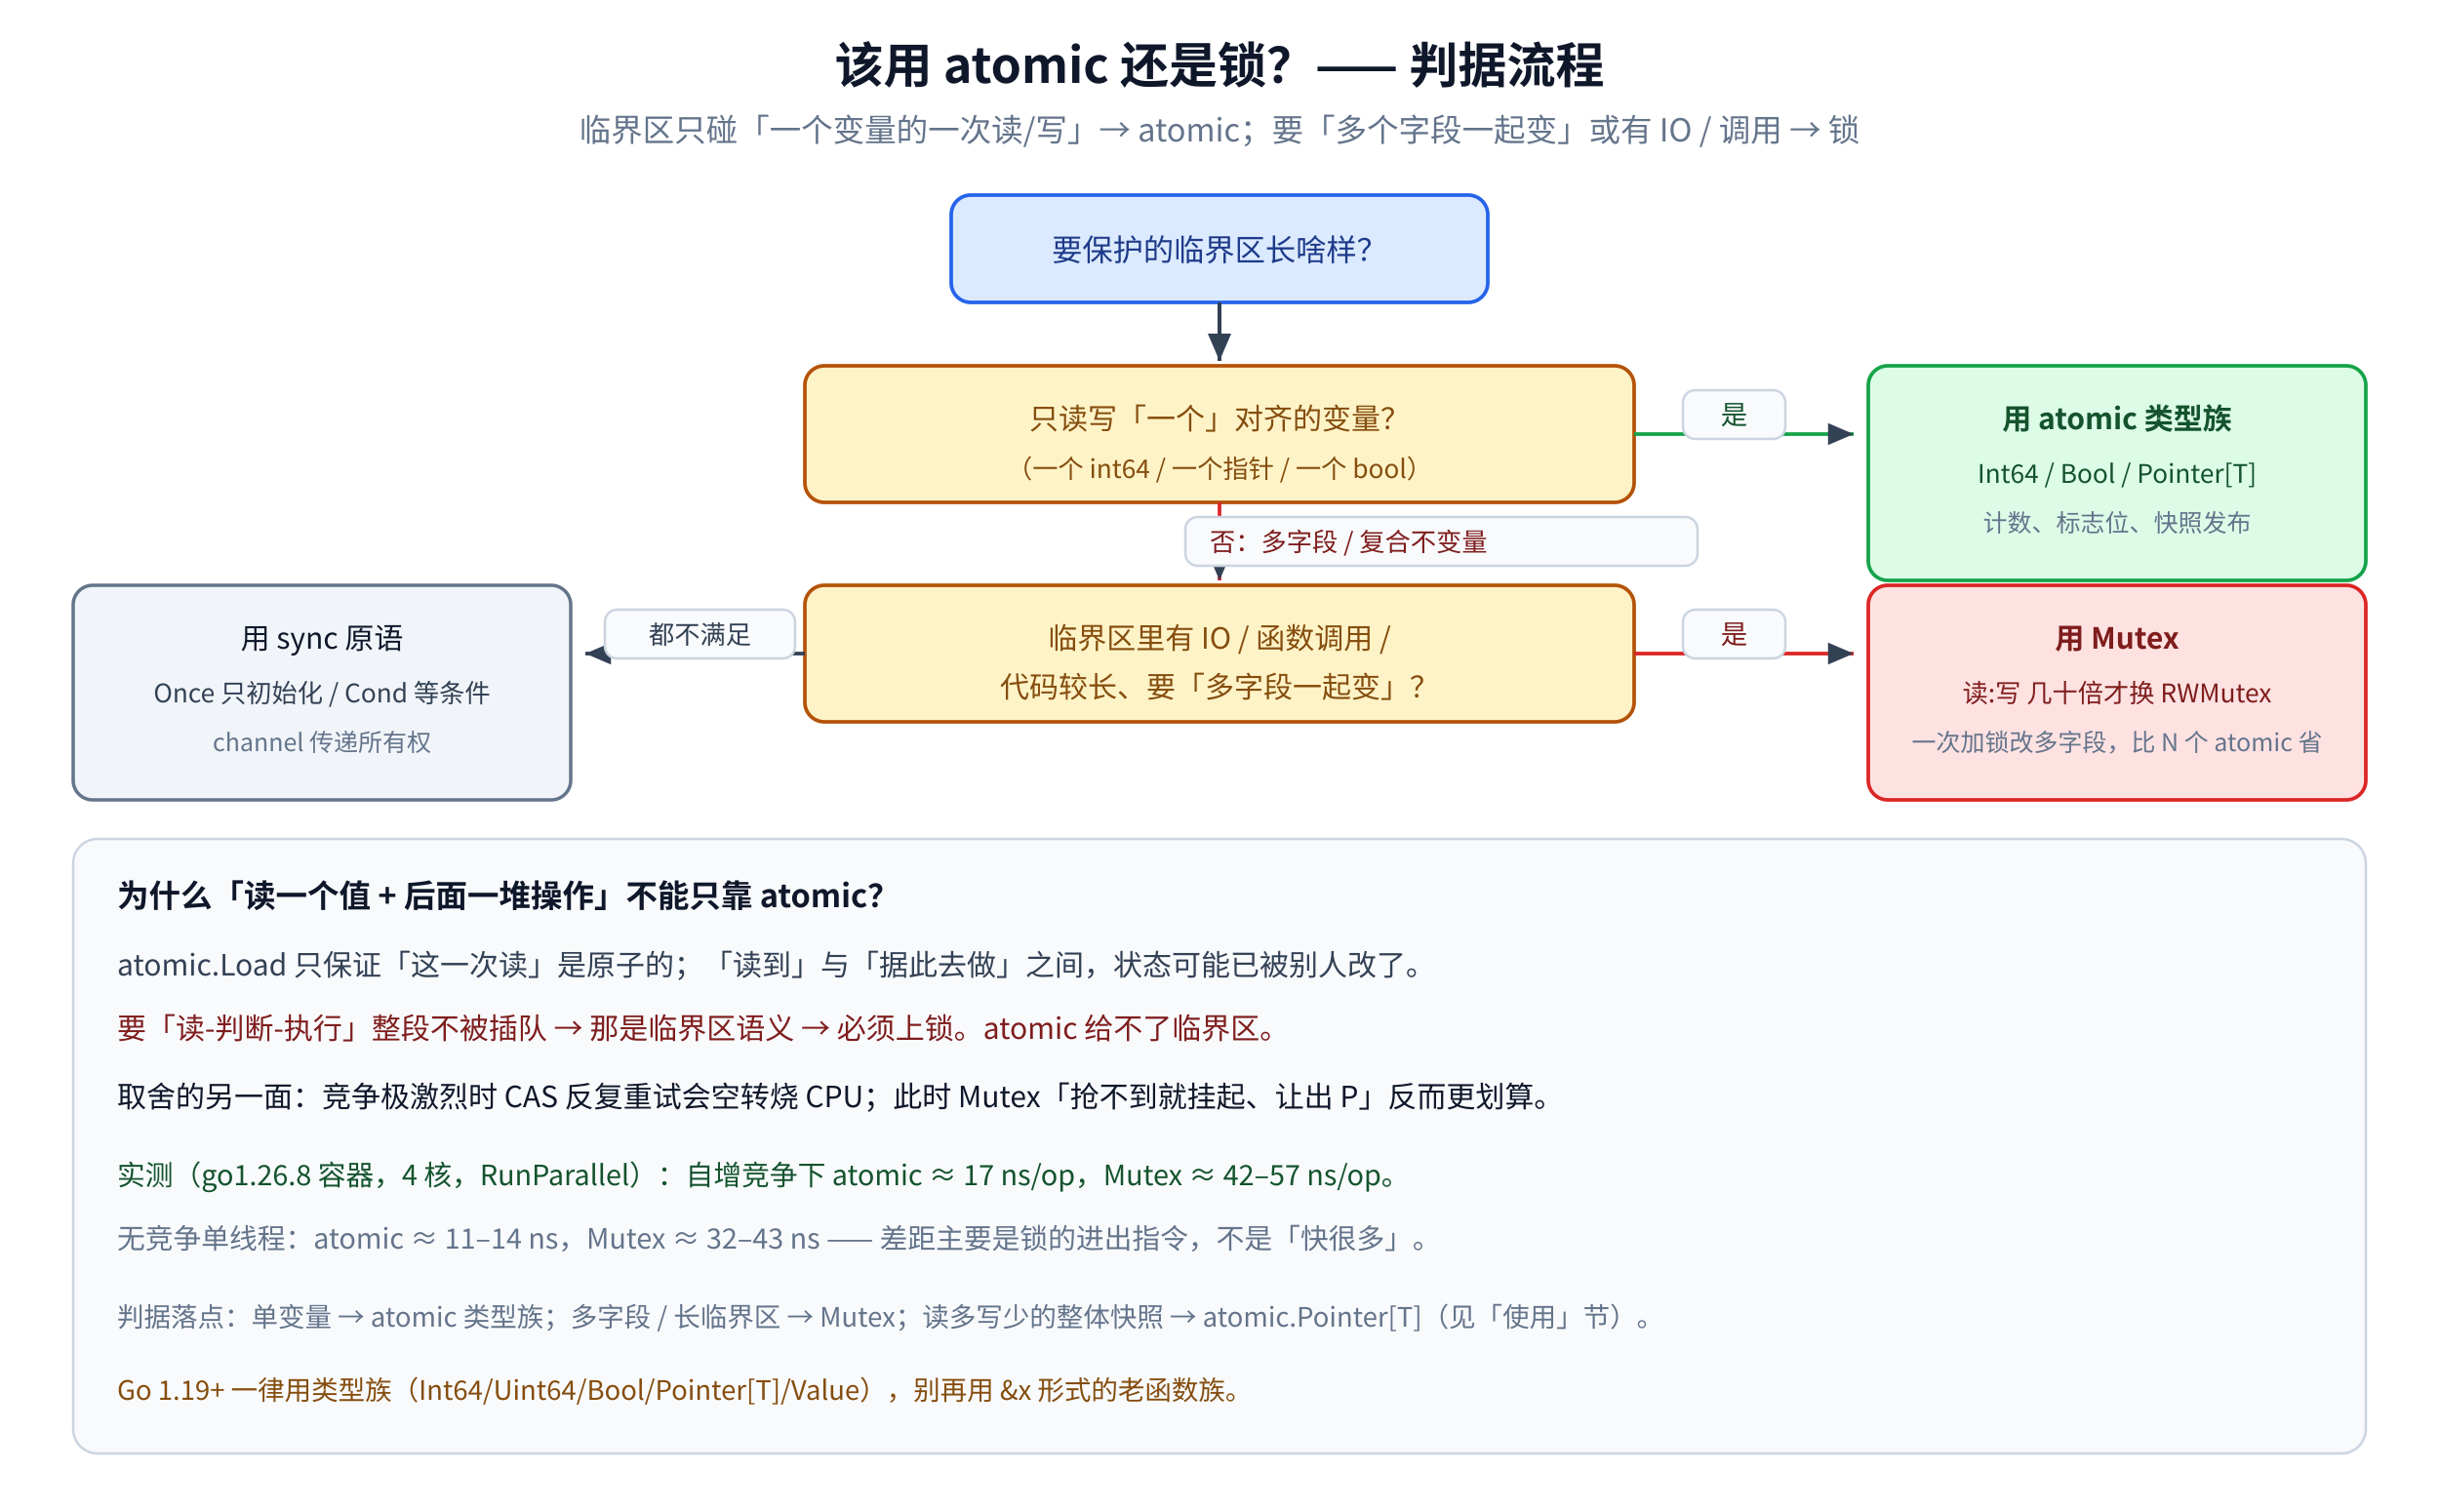
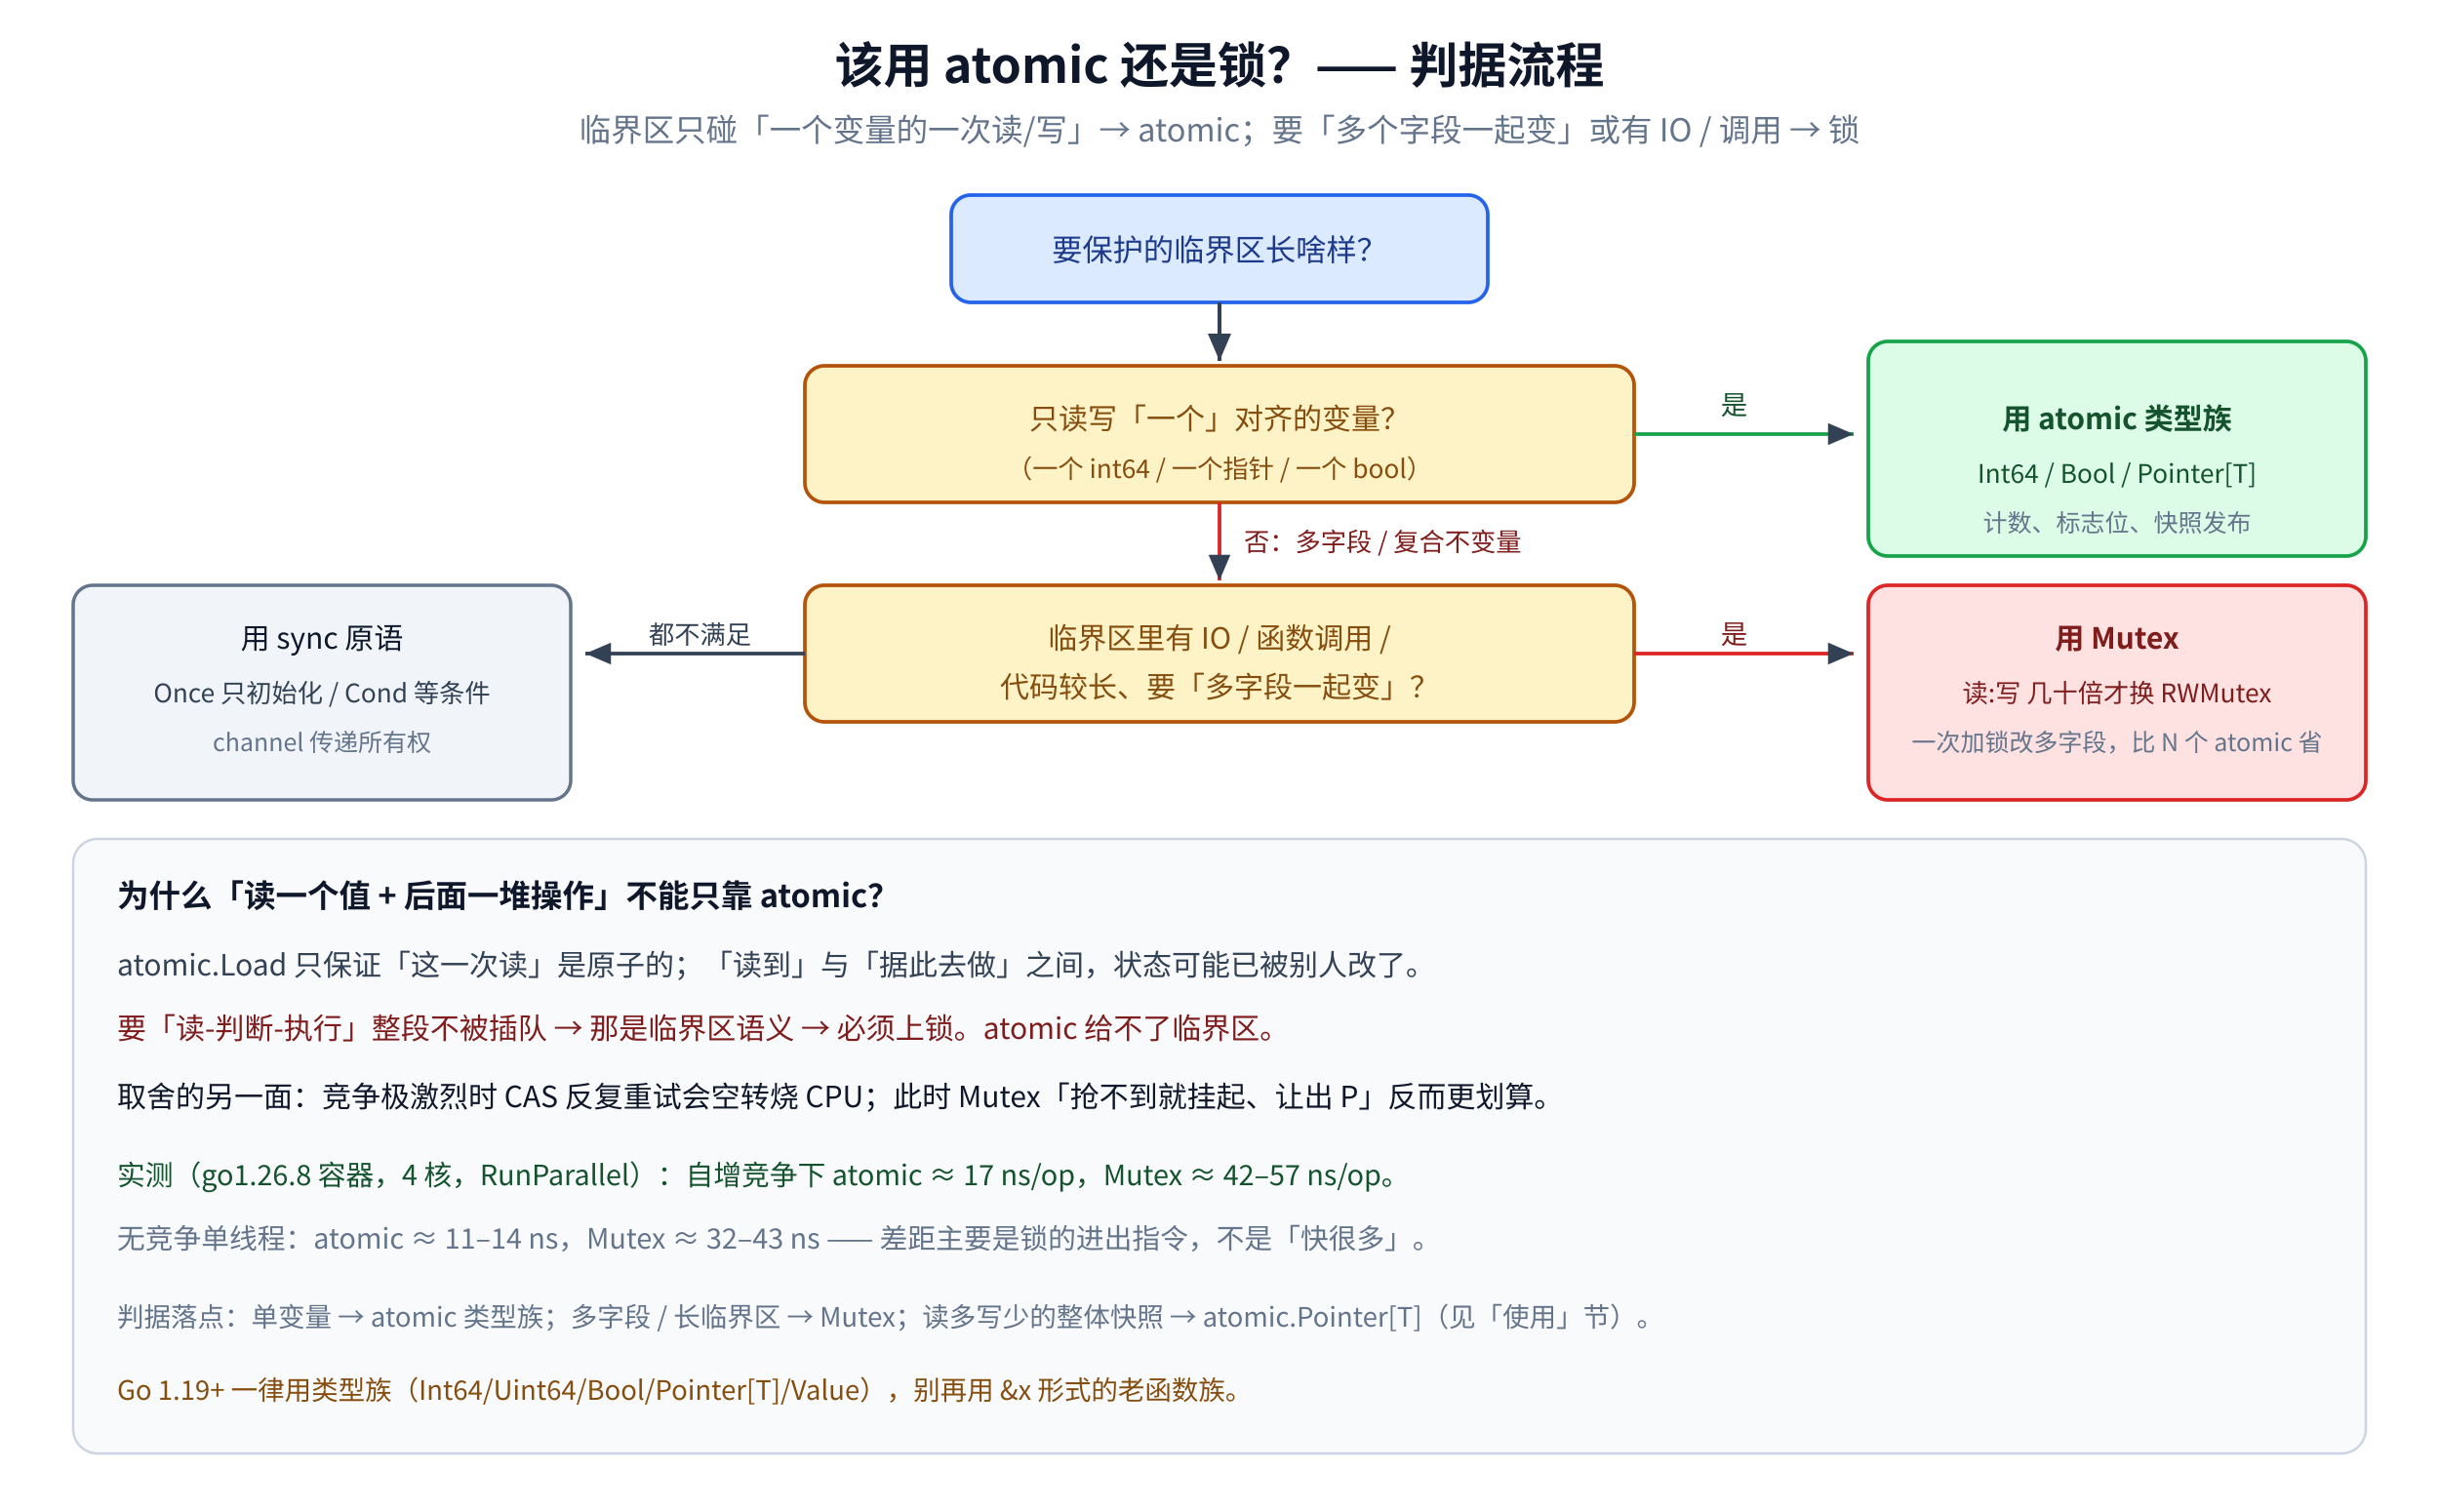
<svg xmlns="http://www.w3.org/2000/svg" viewBox="0 0 1000 620" width="1000" height="620" font-family="Microsoft YaHei, PingFang SC, Noto Sans CJK SC, sans-serif">
  <rect x="0" y="0" width="1000" height="620" fill="#ffffff" />
  <defs>
    <marker id="a2" markerWidth="9" markerHeight="9" refX="7" refY="3" orient="auto">
      <path d="M0,0 L7,3 L0,6 Z" fill="#334155" />
    </marker>
  </defs>
  <text x="500" y="34" text-anchor="middle" font-size="20" font-weight="bold" fill="#0f172a">该用 atomic 还是锁？—— 判据流程</text>
  <text x="500" y="58" text-anchor="middle" font-size="13" fill="#64748b">临界区只碰「一个变量的一次读/写」→ atomic；要「多个字段一起变」或有 IO / 调用 → 锁</text>
  <rect x="390" y="80" width="220" height="44" rx="8" fill="#dbeafe" stroke="#2563eb" stroke-width="1.5" />
  <text x="500" y="107" text-anchor="middle" font-size="12.5" fill="#1e3a8a">要保护的临界区长啥样？</text>
  <line x1="500" y1="124" x2="500" y2="148" stroke="#334155" stroke-width="1.6" marker-end="url(#a2)" />
  <rect x="330" y="150" width="340" height="56" rx="8" fill="#fef3c7" stroke="#b45309" stroke-width="1.5" />
  <text x="500" y="176" text-anchor="middle" font-size="12" fill="#854d0e">只读写「一个」对齐的变量？</text>
  <text x="500" y="196" text-anchor="middle" font-size="10.5" fill="#854d0e">（一个 int64 / 一个指针 / 一个 bool）</text>
  <line x1="670" y1="178" x2="760" y2="178" stroke="#16a34a" stroke-width="1.5" marker-end="url(#a2)" />
-   <rect x="690" y="160" width="42" height="20" rx="5" fill="#f8fafc" stroke="#cbd5e1" />
-   <text x="711" y="174" text-anchor="middle" font-size="11" fill="#14532d">是</text>
-   <rect x="766" y="150" width="204" height="88" rx="8" fill="#dcfce7" stroke="#16a34a" stroke-width="1.5" />
+   <text x="711" y="170" text-anchor="middle" font-size="11" fill="#14532d">是</text>
+   <rect x="766" y="140" width="204" height="88" rx="8" fill="#dcfce7" stroke="#16a34a" stroke-width="1.5" />
  <text x="868" y="176" text-anchor="middle" font-size="12" font-weight="bold" fill="#14532d">用 atomic 类型族</text>
  <text x="868" y="198" text-anchor="middle" font-size="10.5" fill="#14532d">Int64 / Bool / Pointer[T]</text>
  <text x="868" y="218" text-anchor="middle" font-size="10" fill="#64748b">计数、标志位、快照发布</text>
  <line x1="500" y1="206" x2="500" y2="238" stroke="#dc2626" stroke-width="1.5" marker-end="url(#a2)" />
-   <rect x="486" y="212" width="210" height="20" rx="5" fill="#f8fafc" stroke="#cbd5e1" />
-   <text x="496" y="226" font-size="10.5" fill="#7f1d1d">否：多字段 / 复合不变量</text>
+   <text x="510" y="226" font-size="10.5" fill="#7f1d1d">否：多字段 / 复合不变量</text>
  <rect x="330" y="240" width="340" height="56" rx="8" fill="#fef3c7" stroke="#b45309" stroke-width="1.5" />
  <text x="500" y="266" text-anchor="middle" font-size="12" fill="#854d0e">临界区里有 IO / 函数调用 /</text>
  <text x="500" y="286" text-anchor="middle" font-size="12" fill="#854d0e">代码较长、要「多字段一起变」？</text>
  <line x1="670" y1="268" x2="760" y2="268" stroke="#dc2626" stroke-width="1.5" marker-end="url(#a2)" />
-   <rect x="690" y="250" width="42" height="20" rx="5" fill="#f8fafc" stroke="#cbd5e1" />
  <text x="711" y="264" text-anchor="middle" font-size="11" fill="#7f1d1d">是</text>
  <rect x="766" y="240" width="204" height="88" rx="8" fill="#fee2e2" stroke="#dc2626" stroke-width="1.5" />
  <text x="868" y="266" text-anchor="middle" font-size="12" font-weight="bold" fill="#7f1d1d">用 Mutex</text>
  <text x="868" y="288" text-anchor="middle" font-size="10.5" fill="#7f1d1d">读:写 几十倍才换 RWMutex</text>
  <text x="868" y="308" text-anchor="middle" font-size="10" fill="#64748b">一次加锁改多字段，比 N 个 atomic 省</text>
  <line x1="330" y1="268" x2="240" y2="268" stroke="#334155" stroke-width="1.5" marker-end="url(#a2)" />
-   <rect x="248" y="250" width="78" height="20" rx="5" fill="#f8fafc" stroke="#cbd5e1" />
  <text x="287" y="264" text-anchor="middle" font-size="10.5" fill="#334155">都不满足</text>
  <rect x="30" y="240" width="204" height="88" rx="8" fill="#f1f5f9" stroke="#64748b" stroke-width="1.4" />
  <text x="132" y="266" text-anchor="middle" font-size="12" fill="#0f172a">用 sync 原语</text>
  <text x="132" y="288" text-anchor="middle" font-size="10.5" fill="#334155">Once 只初始化 / Cond 等条件</text>
  <text x="132" y="308" text-anchor="middle" font-size="10" fill="#64748b">channel 传递所有权</text>
  <rect x="30" y="344" width="940" height="252" rx="10" fill="#f8fafc" stroke="#cbd5e1" />
  <text x="48" y="372" font-size="13" font-weight="bold" fill="#0f172a">为什么「读一个值 + 后面一堆操作」不能只靠 atomic？</text>
  <text x="48" y="400" font-size="12" fill="#334155">atomic.Load 只保证「这一次读」是原子的；「读到」与「据此去做」之间，状态可能已被别人改了。</text>
  <text x="48" y="426" font-size="12" fill="#7f1d1d">要「读-判断-执行」整段不被插队 → 那是临界区语义 → 必须上锁。atomic 给不了临界区。</text>
  <text x="48" y="454" font-size="12" fill="#0f172a">取舍的另一面：竞争极激烈时 CAS 反复重试会空转烧 CPU；此时 Mutex「抢不到就挂起、让出 P」反而更划算。</text>
  <text x="48" y="486" font-size="11.5" fill="#14532d">实测（go1.26.8 容器，4 核，RunParallel）：自增竞争下 atomic ≈ 17 ns/op，Mutex ≈ 42–57 ns/op。</text>
  <text x="48" y="512" font-size="11.5" fill="#64748b">无竞争单线程：atomic ≈ 11–14 ns，Mutex ≈ 32–43 ns —— 差距主要是锁的进出指令，不是「快很多」。</text>
  <text x="48" y="544" font-size="11" fill="#64748b">判据落点：单变量 → atomic 类型族；多字段 / 长临界区 → Mutex；读多写少的整体快照 → atomic.Pointer[T]（见「使用」节）。</text>
  <text x="48" y="574" font-size="11" fill="#854d0e">Go 1.19+ 一律用类型族（Int64/Uint64/Bool/Pointer[T]/Value），别再用 &amp;x 形式的老函数族。</text>
</svg>
